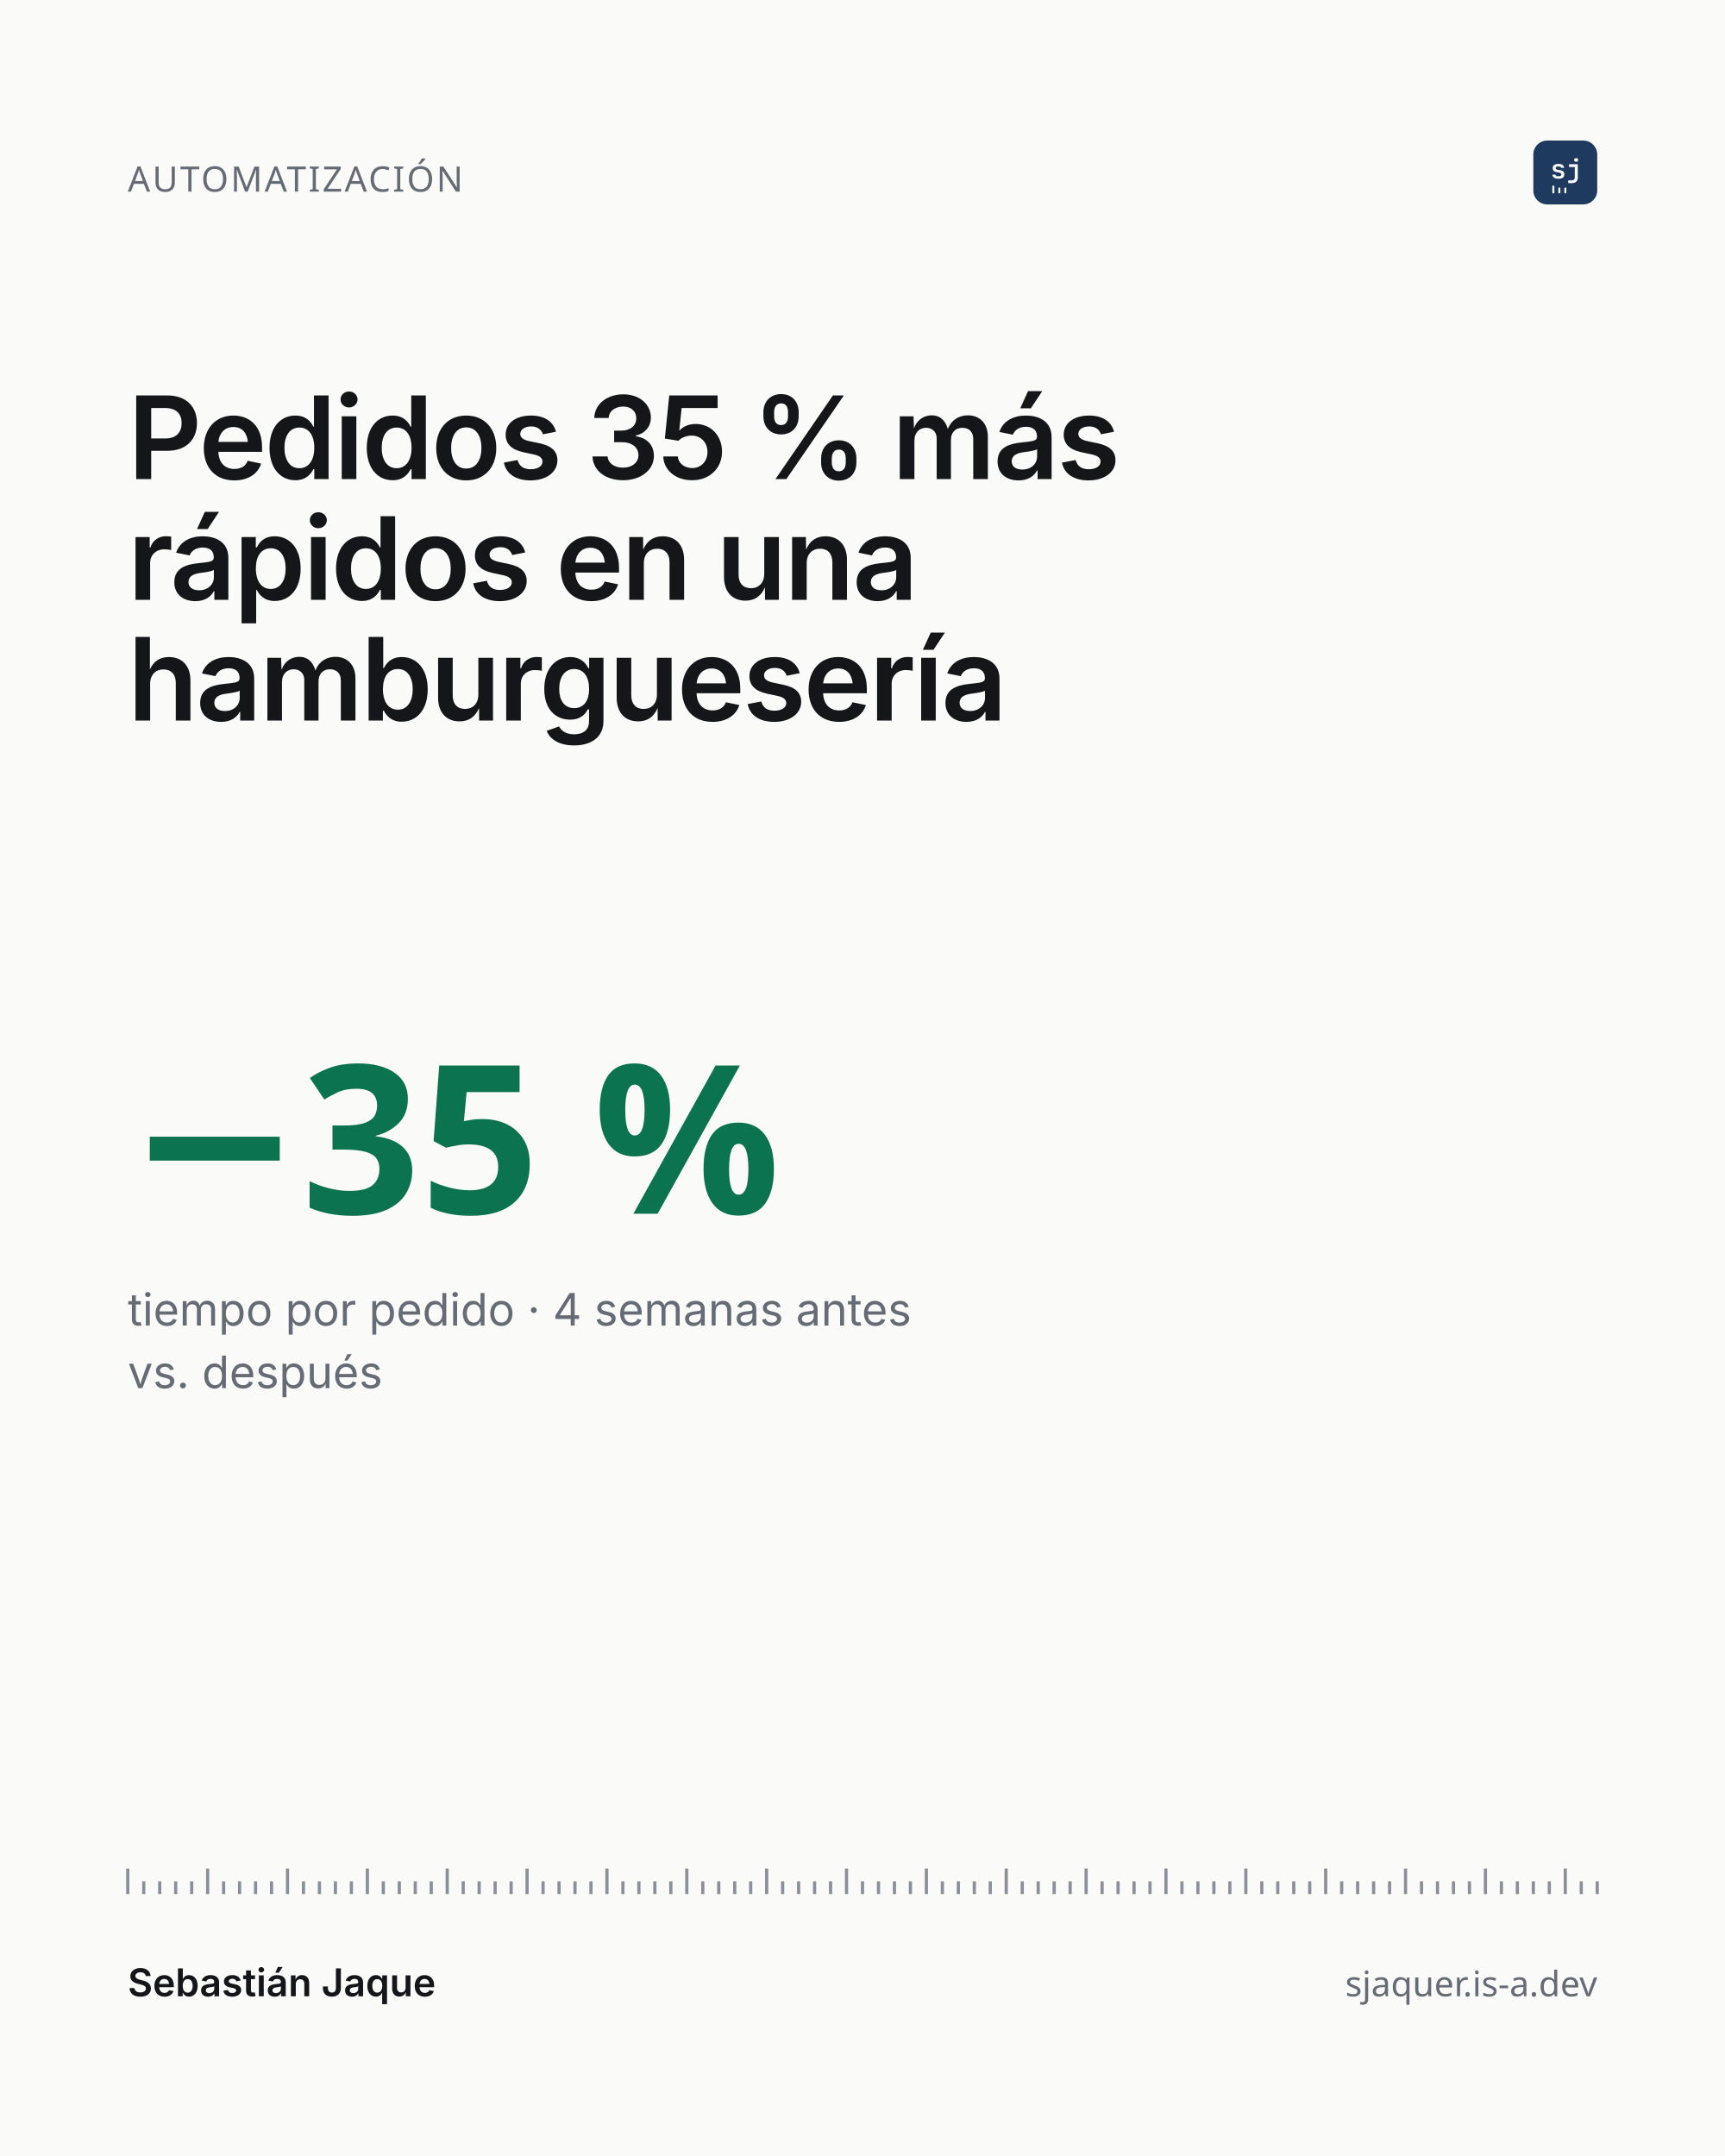
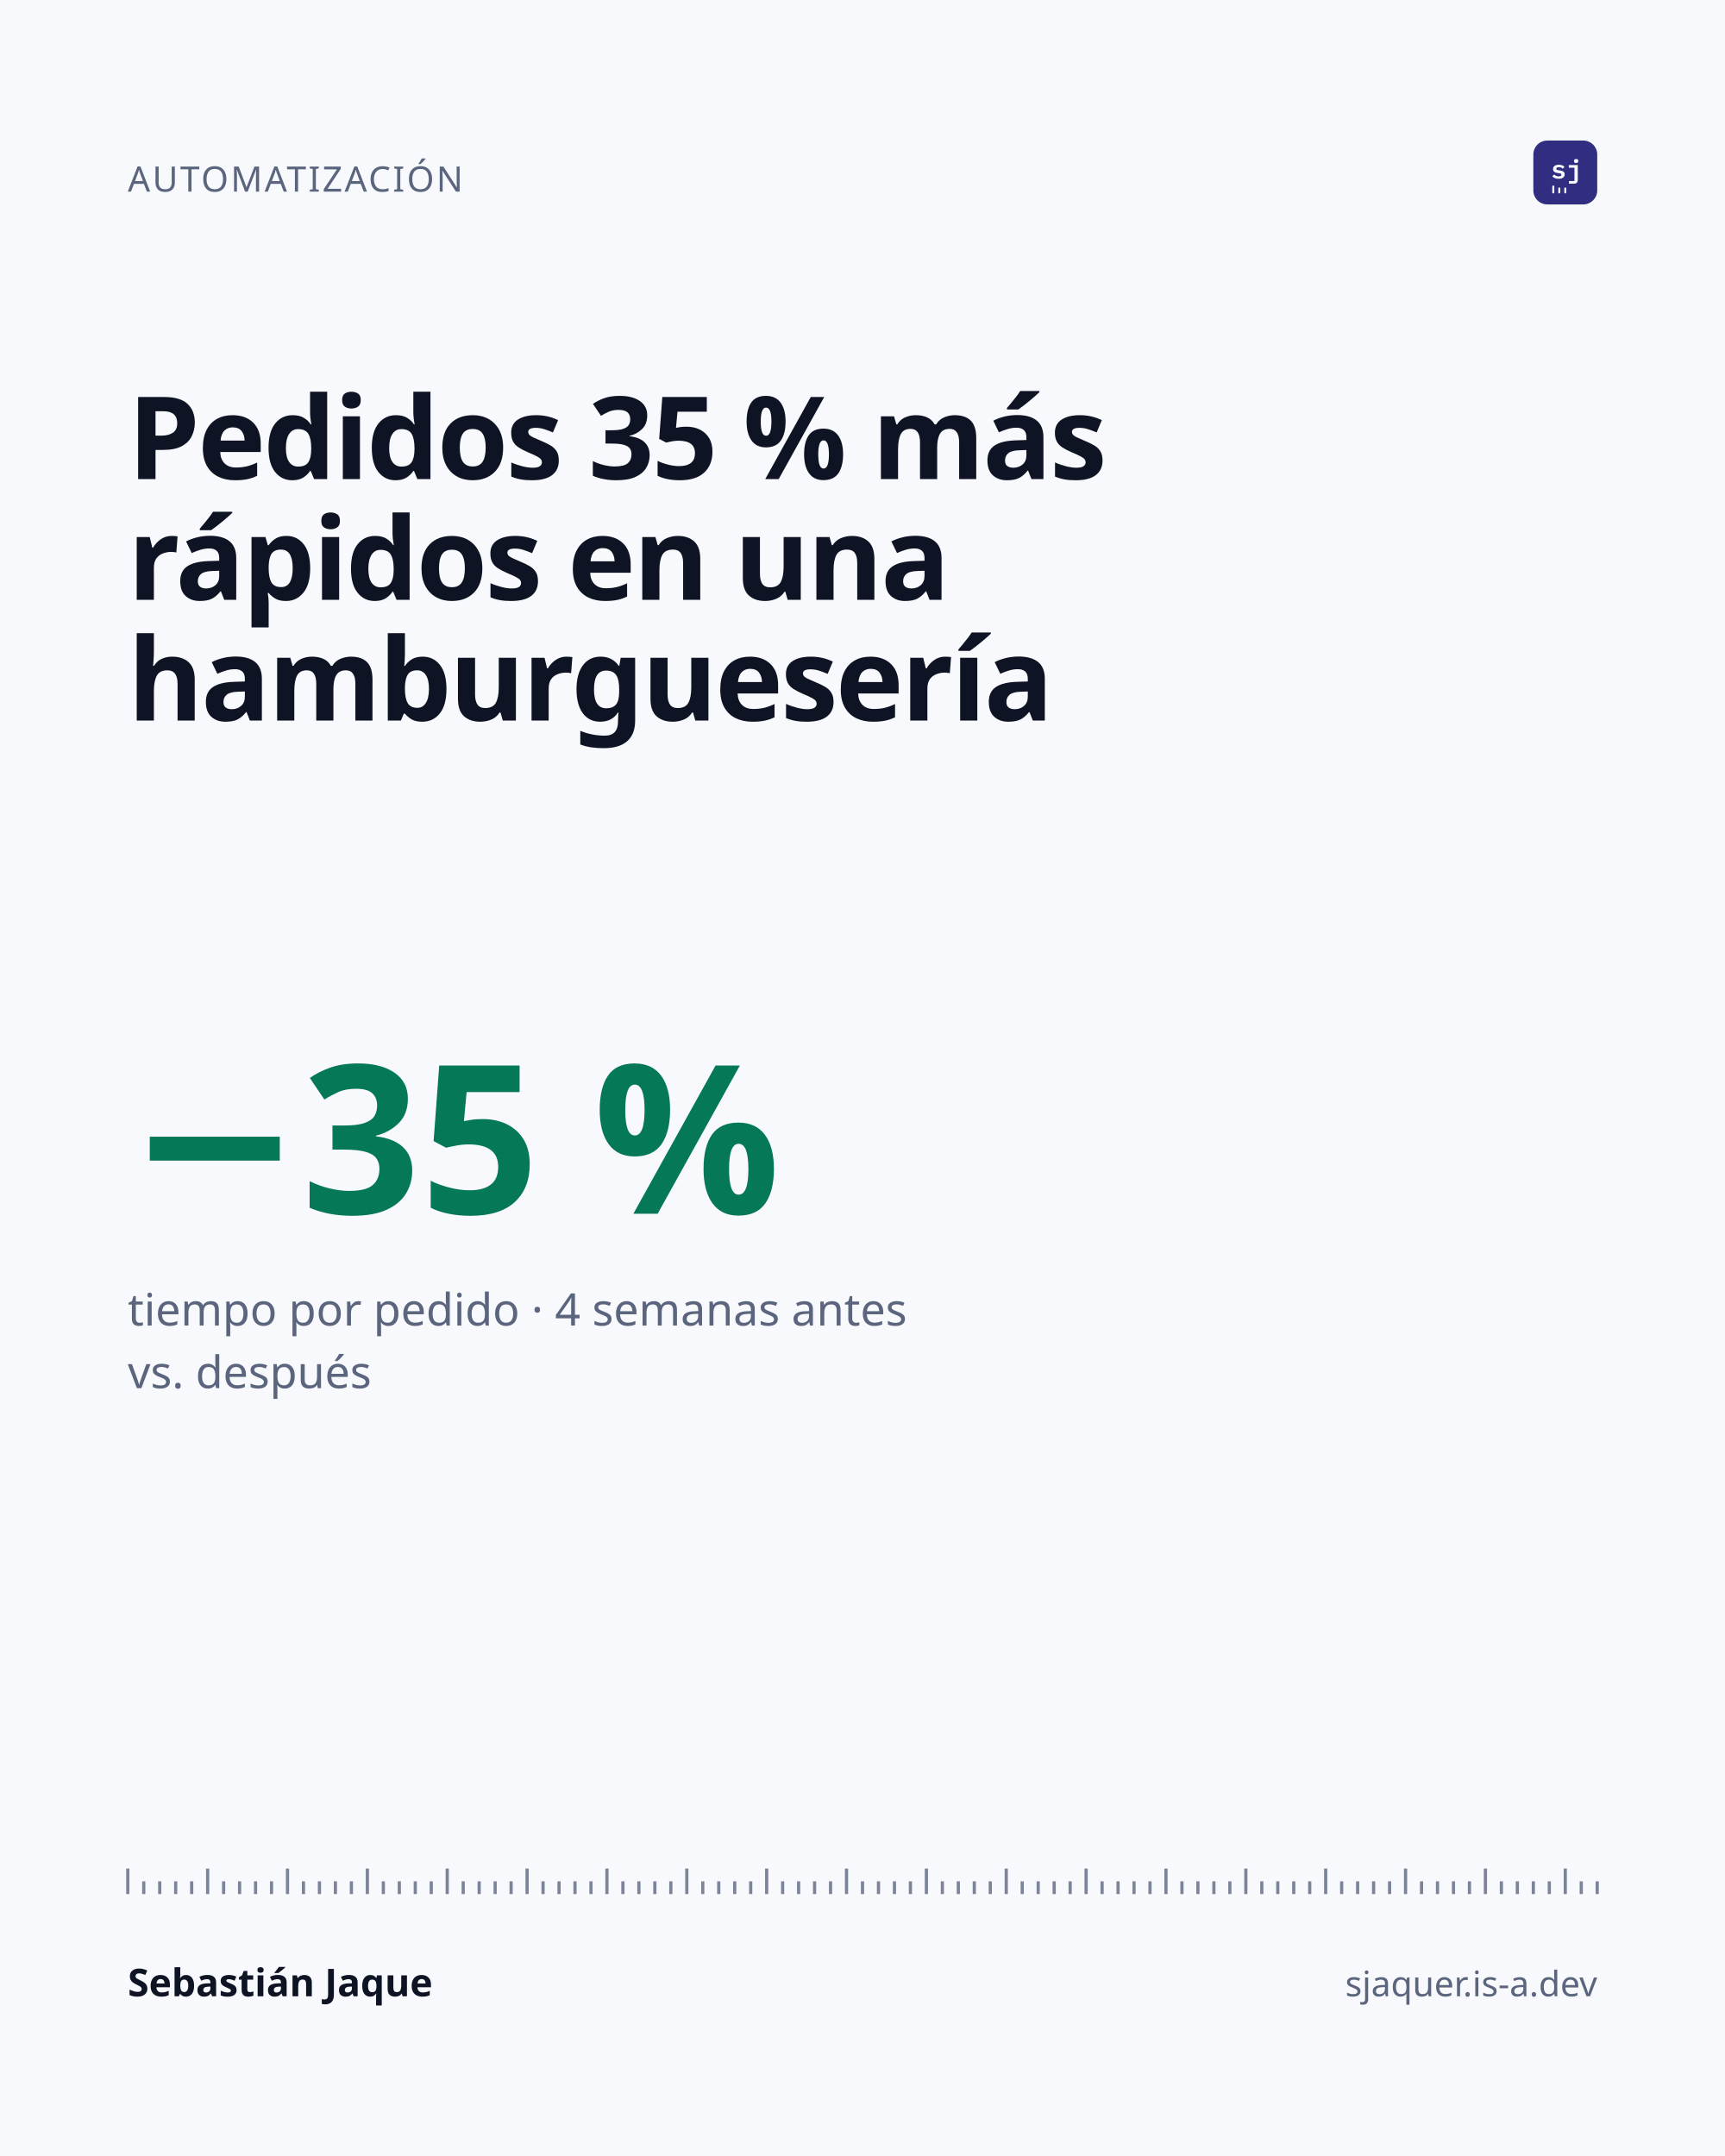
<svg xmlns="http://www.w3.org/2000/svg" width="1080" height="1350" viewBox="0 0 1080 1350">
  <g id="Post 4:5 · papel">
-     <rect id="Fondo" x="0" y="0" width="1080" height="1350" fill="#FAFAF8" />
+     <rect id="Fondo" x="0" y="0" width="1080" height="1350" fill="#F8F9FC" />
    <g id="Header">
-       <text id="Pilar" font-family="JetBrains Mono" font-size="22" font-weight="500" fill="#666C76" text-anchor="start" letter-spacing="1.32">
+       <text id="Pilar" font-family="IBM Plex Mono" font-size="22" font-weight="500" fill="#5B657E" text-anchor="start" letter-spacing="1.32">
        <tspan x="80" y="120">AUTOMATIZACIÓN</tspan>
      </text>
      <g id="Monograma" transform="translate(960 88) scale(0.625)">
-         <rect id="Fondo" width="64" height="64" rx="14" fill="#1F3A5F" />
-         <path id="sj" d="M25.58 38.23L24.46 38.23Q22.87 38.23 21.69 37.73Q20.51 37.22 19.82 36.32Q19.13 35.43 19.05 34.20L22.09 34.20Q22.17 34.91 22.81 35.32Q23.45 35.74 24.46 35.74L25.58 35.74Q26.83 35.74 27.45 35.24Q28.07 34.75 28.07 33.92Q28.07 33.14 27.52 32.68Q26.96 32.23 25.84 32.07L24.02 31.81Q21.65 31.45 20.55 30.50Q19.44 29.55 19.44 27.65Q19.44 25.65 20.75 24.56Q22.07 23.47 24.64 23.47L25.63 23.47Q27.94 23.47 29.32 24.51Q30.70 25.55 30.86 27.31L27.81 27.31Q27.74 26.72 27.16 26.34Q26.59 25.96 25.63 25.96L24.64 25.96Q23.47 25.96 22.94 26.39Q22.41 26.82 22.41 27.65Q22.41 28.41 22.87 28.78Q23.34 29.16 24.36 29.32L26.23 29.58Q28.70 29.94 29.87 30.94Q31.04 31.94 31.04 33.87Q31.04 35.95 29.67 37.09Q28.31 38.23 25.58 38.23M38.76 42.68L34.94 42.68L34.94 39.87L38.66 39.87Q40.01 39.87 40.76 39.13Q41.52 38.39 41.52 37.04L41.52 26.51L35.72 26.51L35.72 23.70L44.56 23.70L44.56 37.09Q44.56 39.66 43 41.17Q41.44 42.68 38.76 42.68M42.89 21.26Q41.93 21.26 41.39 20.77Q40.84 20.29 40.84 19.46Q40.84 18.60 41.39 18.11Q41.93 17.62 42.89 17.62Q43.86 17.62 44.40 18.11Q44.95 18.60 44.95 19.46Q44.95 20.29 44.40 20.77Q43.86 21.26 42.89 21.26" fill="#FAFAF8" />
-         <path id="Regla" d="M20.05 46V52M26.05 48V52M32.05 48V52" stroke="#FAFAF8" stroke-width="2" stroke-linecap="round" fill="none" />
+         <rect id="Fondo" width="64" height="64" rx="14" fill="#312E81" />
+         <path id="sj" d="M25.33 38.31Q23.12 38.31 21.51 37.62Q19.90 36.93 18.99 35.76L20.94 34Q21.77 34.91 22.85 35.40Q23.93 35.89 25.36 35.89Q26.61 35.89 27.36 35.48Q28.11 35.06 28.11 34.20Q28.11 33.48 27.61 33.22Q27.10 32.96 26.27 32.83L24.11 32.49Q23.28 32.36 22.48 32.11Q21.69 31.86 21.08 31.42Q20.47 30.98 20.11 30.29Q19.74 29.60 19.74 28.61Q19.74 26.51 21.31 25.39Q22.89 24.27 25.64 24.27Q27.59 24.27 28.96 24.82Q30.32 25.36 31.21 26.35L29.47 28.28Q28.89 27.65 27.94 27.17Q27 26.69 25.54 26.69Q22.99 26.69 22.99 28.28Q22.99 29 23.51 29.28Q24.03 29.55 24.86 29.68L27 30.02Q27.85 30.15 28.65 30.39Q29.44 30.64 30.05 31.08Q30.66 31.53 31.03 32.20Q31.39 32.88 31.39 33.87Q31.39 35.95 29.79 37.13Q28.19 38.31 25.33 38.31M35.65 43.20L35.65 40.57L41.19 40.57L41.19 27.21L35.55 27.21L35.55 24.58L44.52 24.58L44.52 39.56Q44.52 41.17 43.61 42.19Q42.70 43.20 40.77 43.20L35.65 43.20M42.88 22.50Q41.71 22.50 41.23 22.01Q40.75 21.52 40.75 20.81L40.75 20.19Q40.75 19.49 41.23 18.99Q41.71 18.50 42.88 18.50Q44.05 18.50 44.53 18.99Q45.01 19.49 45.01 20.19L45.01 20.81Q45.01 21.52 44.53 22.01Q44.05 22.50 42.88 22.50" fill="#F8F9FC" />
+         <path id="Regla" d="M19.99 46V52M25.99 48V52M31.99 48V52" stroke="#F8F9FC" stroke-width="2" stroke-linecap="round" fill="none" />
      </g>
    </g>
-     <text id="Titular" font-family="Inter" font-size="72" font-weight="600" fill="#14161A" text-anchor="start" letter-spacing="-1.44">
+     <text id="Titular" font-family="DM Sans" font-size="72" font-weight="600" fill="#0F1424" text-anchor="start" letter-spacing="-1.44">
      <tspan x="80" y="300">Pedidos 35 % más</tspan>
      <tspan x="80" dy="75.6">rápidos en una</tspan>
      <tspan x="80" dy="75.6">hamburguesería</tspan>
    </text>
    <g id="Bloque de evidencia">
-       <text id="Métrica" font-family="JetBrains Mono" font-size="130" font-weight="600" fill="#0B7350" text-anchor="start">
+       <text id="Métrica" font-family="IBM Plex Mono" font-size="130" font-weight="600" fill="#047857" text-anchor="start">
        <tspan x="80" y="760">−35 %</tspan>
      </text>
-       <text id="Contexto" font-family="Inter" font-size="28" font-weight="400" fill="#666C76" text-anchor="start">
+       <text id="Contexto" font-family="DM Sans" font-size="28" font-weight="400" fill="#5B657E" text-anchor="start">
        <tspan x="80" y="830">tiempo por pedido · 4 semanas antes</tspan>
        <tspan x="80" dy="39.2">vs. después</tspan>
      </text>
    </g>
    <g id="Footer">
-       <path id="Regla" d="M80.0 1170V1186M90.0 1178V1186M100.0 1178V1186M110.0 1178V1186M120.0 1178V1186M130.0 1170V1186M140.0 1178V1186M150.0 1178V1186M160.0 1178V1186M170.0 1178V1186M180.0 1170V1186M190.0 1178V1186M200.0 1178V1186M210.0 1178V1186M220.0 1178V1186M230.0 1170V1186M240.0 1178V1186M250.0 1178V1186M260.0 1178V1186M270.0 1178V1186M280.0 1170V1186M290.0 1178V1186M300.0 1178V1186M310.0 1178V1186M320.0 1178V1186M330.0 1170V1186M340.0 1178V1186M350.0 1178V1186M360.0 1178V1186M370.0 1178V1186M380.0 1170V1186M390.0 1178V1186M400.0 1178V1186M410.0 1178V1186M420.0 1178V1186M430.0 1170V1186M440.0 1178V1186M450.0 1178V1186M460.0 1178V1186M470.0 1178V1186M480.0 1170V1186M490.0 1178V1186M500.0 1178V1186M510.0 1178V1186M520.0 1178V1186M530.0 1170V1186M540.0 1178V1186M550.0 1178V1186M560.0 1178V1186M570.0 1178V1186M580.0 1170V1186M590.0 1178V1186M600.0 1178V1186M610.0 1178V1186M620.0 1178V1186M630.0 1170V1186M640.0 1178V1186M650.0 1178V1186M660.0 1178V1186M670.0 1178V1186M680.0 1170V1186M690.0 1178V1186M700.0 1178V1186M710.0 1178V1186M720.0 1178V1186M730.0 1170V1186M740.0 1178V1186M750.0 1178V1186M760.0 1178V1186M770.0 1178V1186M780.0 1170V1186M790.0 1178V1186M800.0 1178V1186M810.0 1178V1186M820.0 1178V1186M830.0 1170V1186M840.0 1178V1186M850.0 1178V1186M860.0 1178V1186M870.0 1178V1186M880.0 1170V1186M890.0 1178V1186M900.0 1178V1186M910.0 1178V1186M920.0 1178V1186M930.0 1170V1186M940.0 1178V1186M950.0 1178V1186M960.0 1178V1186M970.0 1178V1186M980.0 1170V1186M990.0 1178V1186M1000.0 1178V1186" stroke="#8A9099" stroke-width="2" fill="none" />
-       <text id="Nombre" font-family="Inter" font-size="24" font-weight="600" fill="#14161A" text-anchor="start">
+       <path id="Regla" d="M80.0 1170V1186M90.0 1178V1186M100.0 1178V1186M110.0 1178V1186M120.0 1178V1186M130.0 1170V1186M140.0 1178V1186M150.0 1178V1186M160.0 1178V1186M170.0 1178V1186M180.0 1170V1186M190.0 1178V1186M200.0 1178V1186M210.0 1178V1186M220.0 1178V1186M230.0 1170V1186M240.0 1178V1186M250.0 1178V1186M260.0 1178V1186M270.0 1178V1186M280.0 1170V1186M290.0 1178V1186M300.0 1178V1186M310.0 1178V1186M320.0 1178V1186M330.0 1170V1186M340.0 1178V1186M350.0 1178V1186M360.0 1178V1186M370.0 1178V1186M380.0 1170V1186M390.0 1178V1186M400.0 1178V1186M410.0 1178V1186M420.0 1178V1186M430.0 1170V1186M440.0 1178V1186M450.0 1178V1186M460.0 1178V1186M470.0 1178V1186M480.0 1170V1186M490.0 1178V1186M500.0 1178V1186M510.0 1178V1186M520.0 1178V1186M530.0 1170V1186M540.0 1178V1186M550.0 1178V1186M560.0 1178V1186M570.0 1178V1186M580.0 1170V1186M590.0 1178V1186M600.0 1178V1186M610.0 1178V1186M620.0 1178V1186M630.0 1170V1186M640.0 1178V1186M650.0 1178V1186M660.0 1178V1186M670.0 1178V1186M680.0 1170V1186M690.0 1178V1186M700.0 1178V1186M710.0 1178V1186M720.0 1178V1186M730.0 1170V1186M740.0 1178V1186M750.0 1178V1186M760.0 1178V1186M770.0 1178V1186M780.0 1170V1186M790.0 1178V1186M800.0 1178V1186M810.0 1178V1186M820.0 1178V1186M830.0 1170V1186M840.0 1178V1186M850.0 1178V1186M860.0 1178V1186M870.0 1178V1186M880.0 1170V1186M890.0 1178V1186M900.0 1178V1186M910.0 1178V1186M920.0 1178V1186M930.0 1170V1186M940.0 1178V1186M950.0 1178V1186M960.0 1178V1186M970.0 1178V1186M980.0 1170V1186M990.0 1178V1186M1000.0 1178V1186" stroke="#7B8499" stroke-width="2" fill="none" />
+       <text id="Nombre" font-family="DM Sans" font-size="24" font-weight="600" fill="#0F1424" text-anchor="start">
        <tspan x="80" y="1250">Sebastián Jaque</tspan>
      </text>
-       <text id="URL" font-family="JetBrains Mono" font-size="22" font-weight="500" fill="#666C76" text-anchor="end">
+       <text id="URL" font-family="IBM Plex Mono" font-size="22" font-weight="500" fill="#5B657E" text-anchor="end">
        <tspan x="1000" y="1250">sjaquer.is-a.dev</tspan>
      </text>
    </g>
  </g>
</svg>
